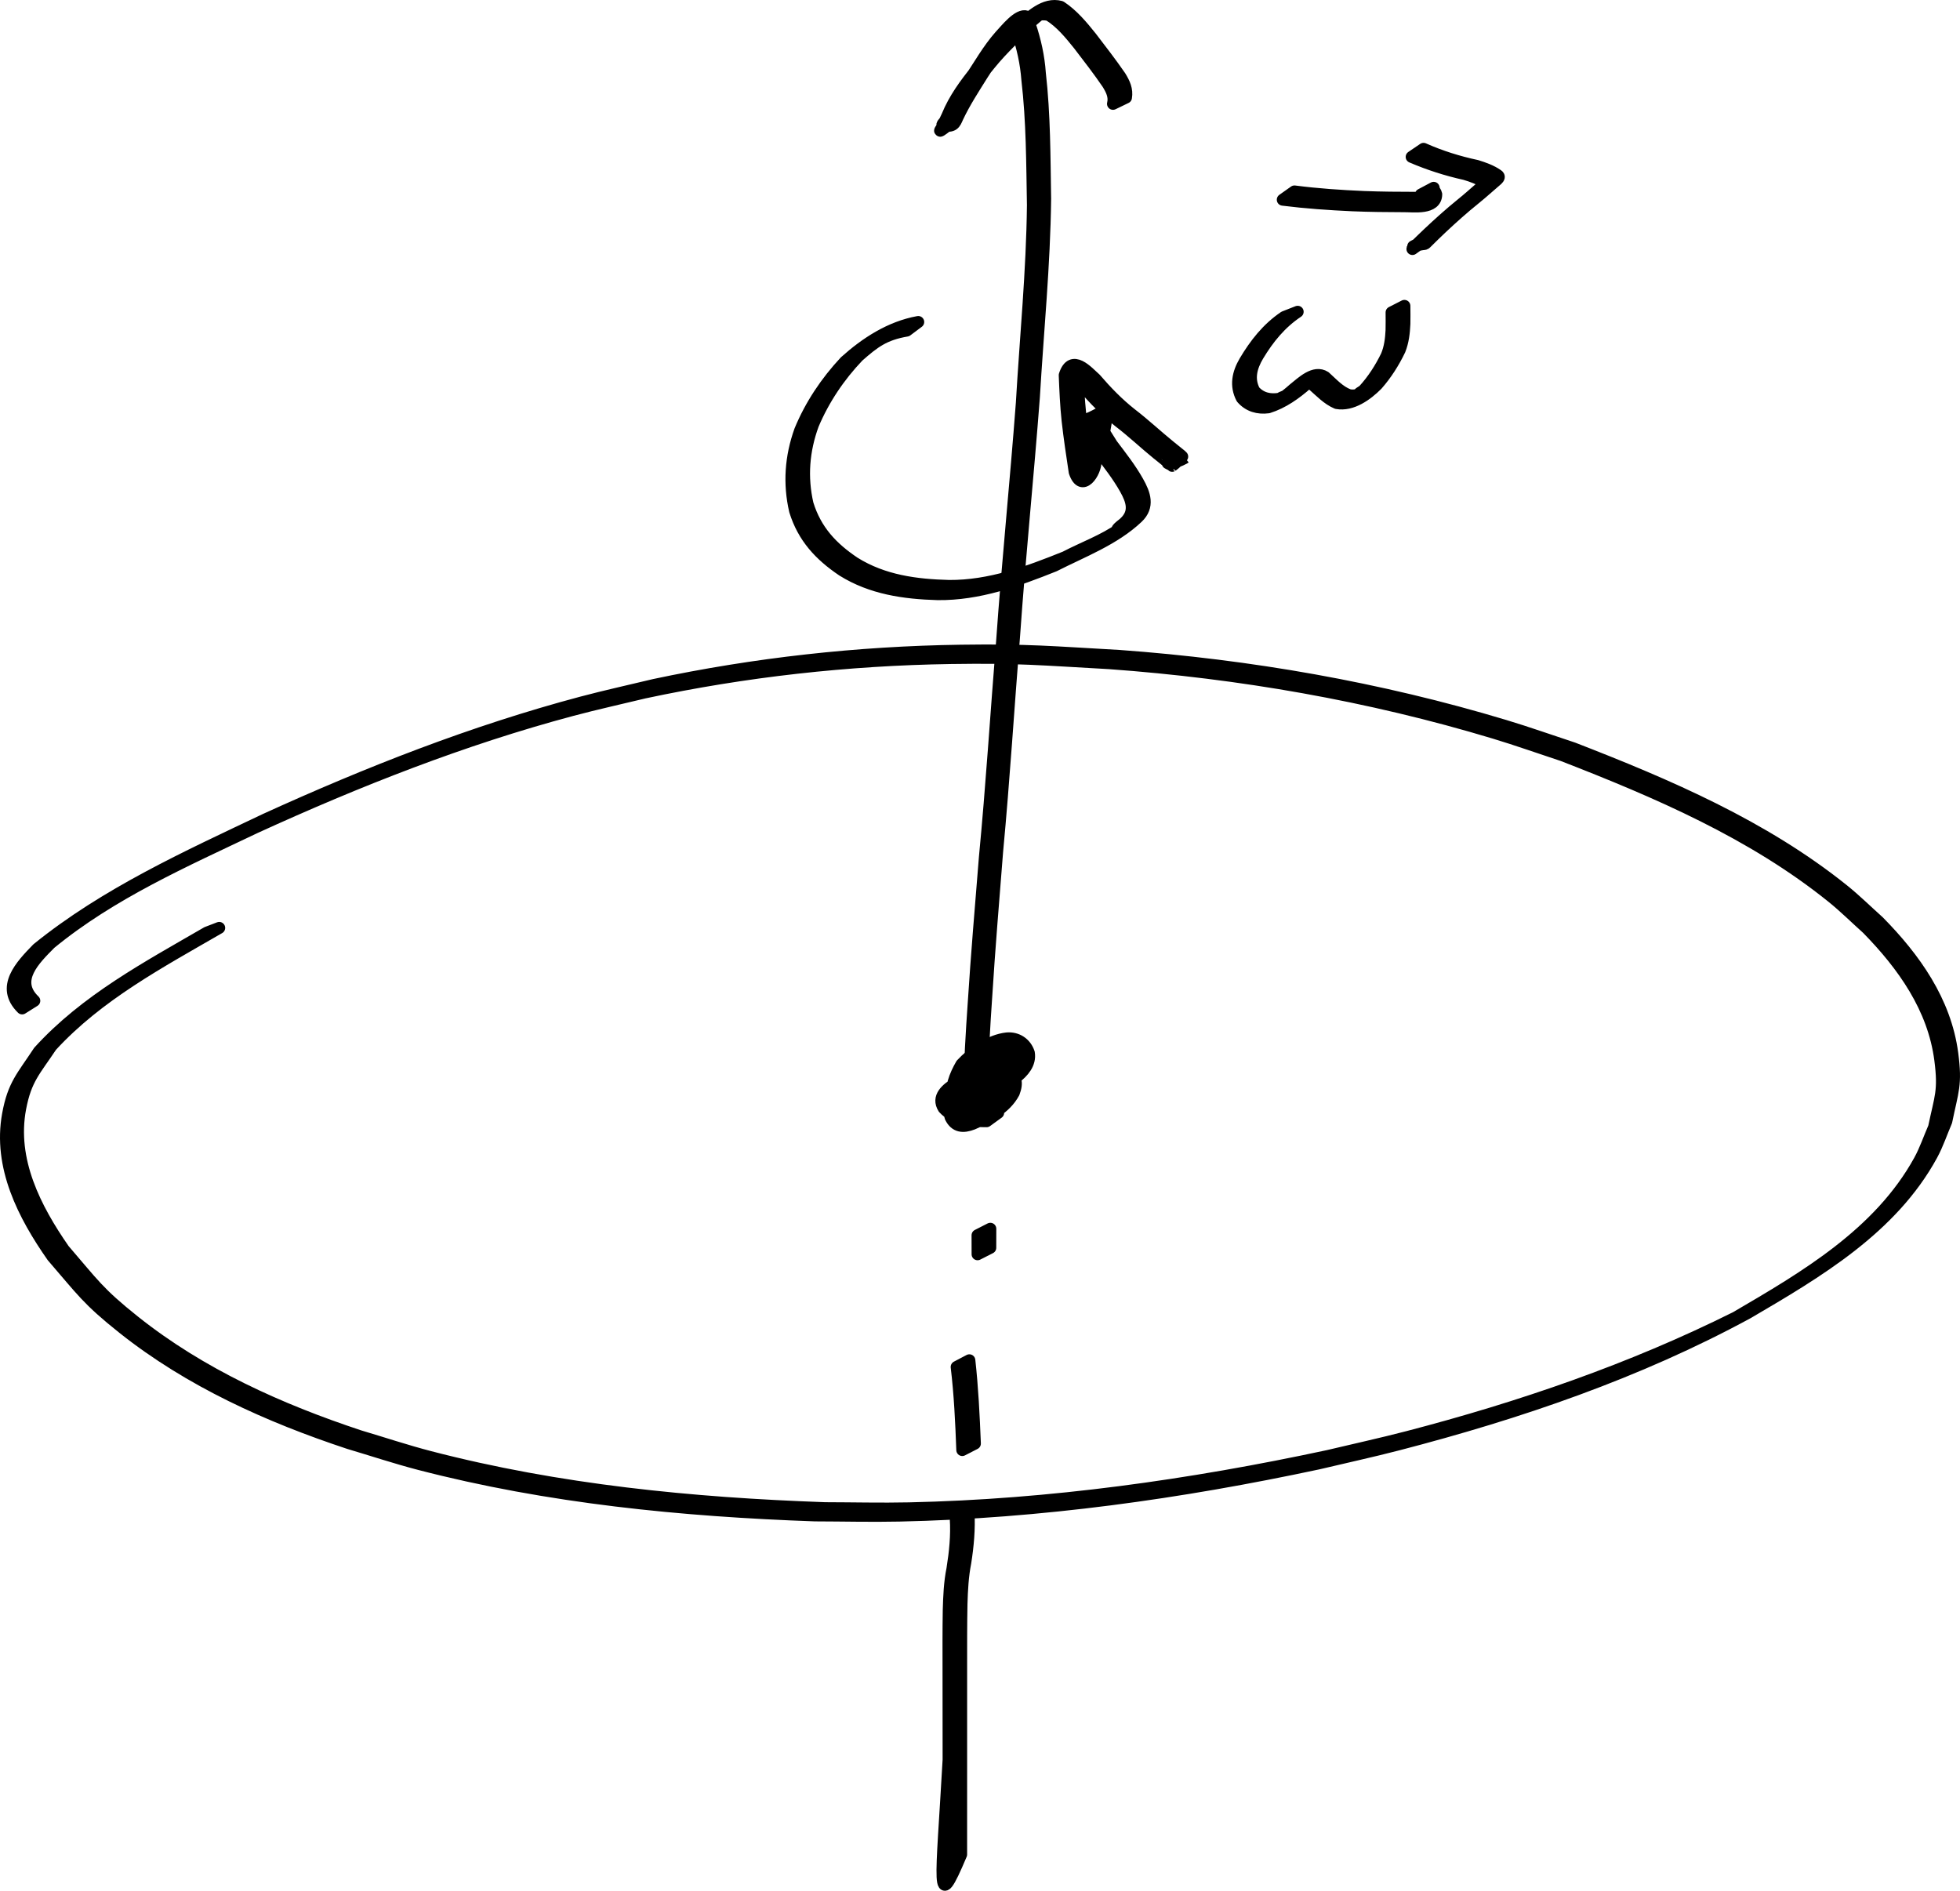
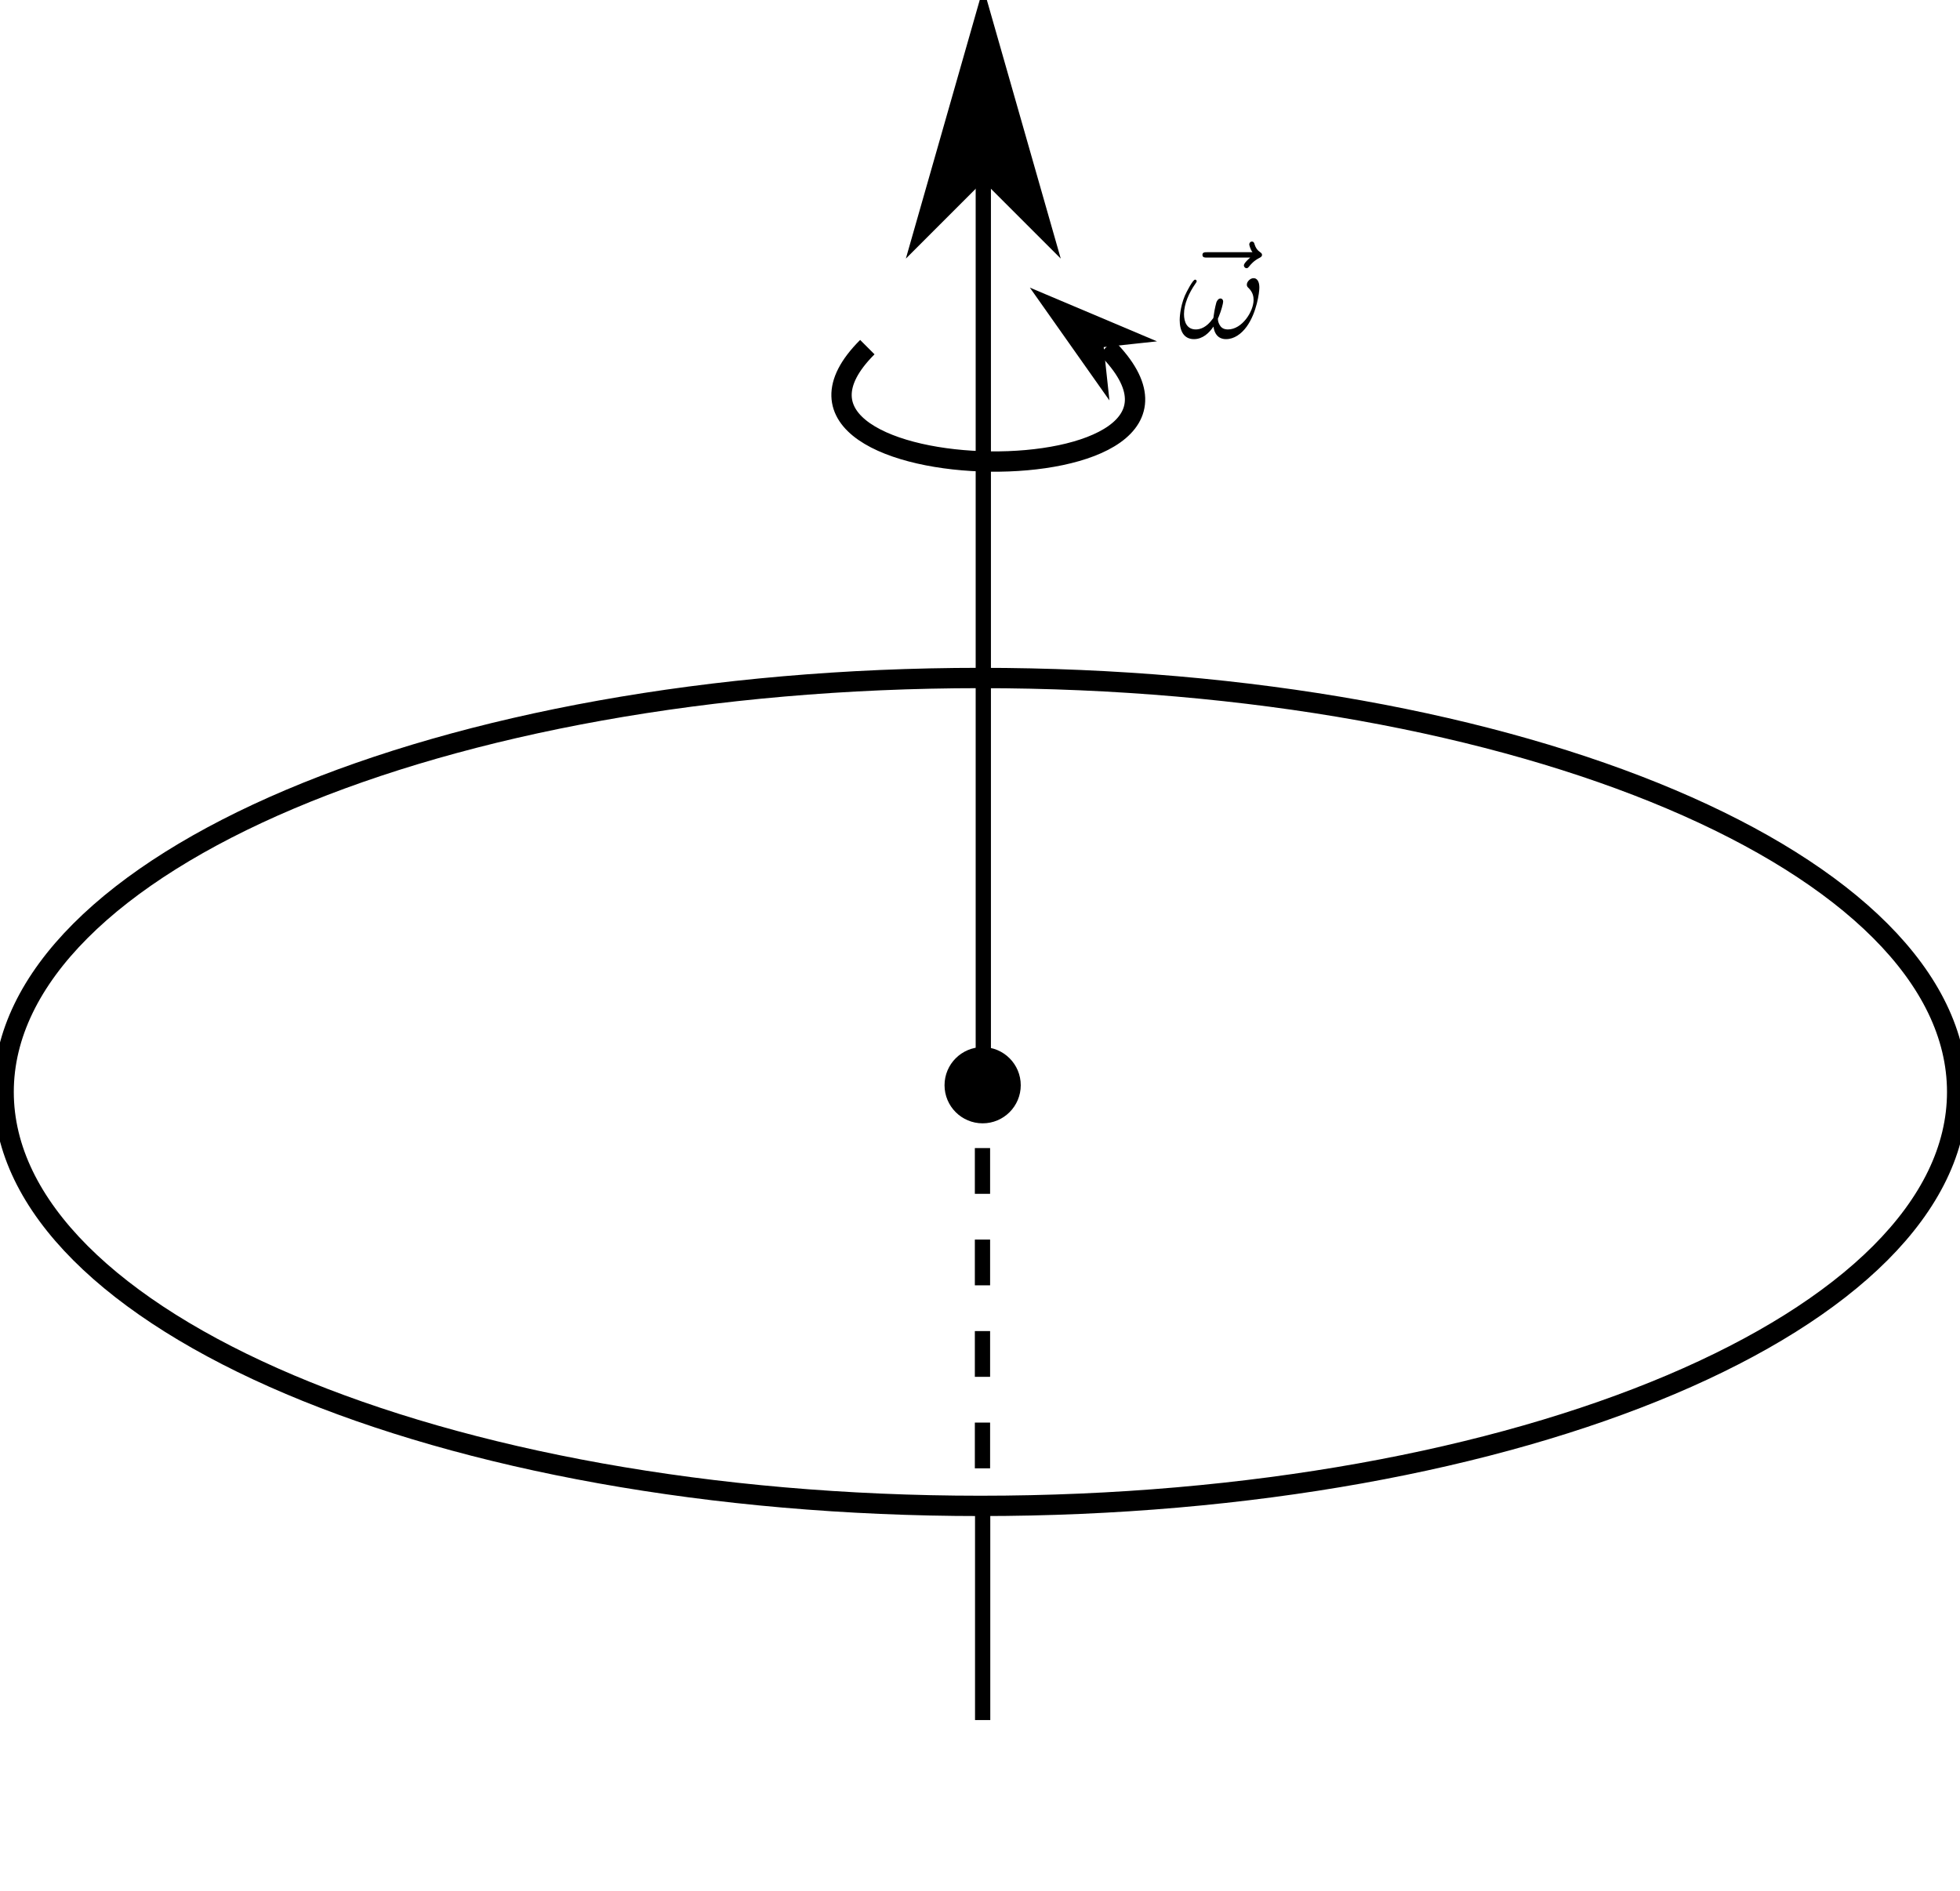
<svg xmlns="http://www.w3.org/2000/svg" width="771.115" height="743.886" id="svg2902" version="1.0">
  <defs id="defs2904">
-     </defs>
-   <g id="layer1" transform="translate(92.81667,-230.0434)">
-     <path style="fill:#000000;fill-opacity:1;fill-rule:nonzero;stroke:#000000;stroke-width:4.7;stroke-linecap:round;stroke-linejoin:round;stroke-miterlimit:4;stroke-opacity:1;stroke-dasharray:none;stroke-dashoffset:0" id="path2912" d="m -84.104,626.785 c -8.56,-8.409 -0.446,-16.84 6.005,-23.479 26.868,-21.746 58.752,-36.176 89.772,-50.92 40.274,-18.356 81.642,-34.623 124.469,-46.005 9.429,-2.506 18.968,-4.582 28.452,-6.873 39.646,-8.416 80.073,-12.887 120.597,-13.469 26.829,-0.385 35.573,0.572 62.381,2.061 51.311,3.736 102.288,12.615 151.578,27.466 9.059,2.73 17.977,5.906 26.966,8.86 37.214,14.439 74.828,30.559 106.236,55.759 4.857,3.897 9.288,8.298 13.932,12.447 14.185,14.405 26.231,31.278 28.971,51.833 1.655,12.417 0.137,14.608 -2.349,26.758 -1.901,4.409 -3.404,9.011 -5.702,13.227 -15.744,28.881 -44.948,46.047 -72.346,62.096 -43.264,23.515 -90.196,39.5 -137.754,51.833 -10.393,2.695 -20.891,4.968 -31.337,7.451 -54.227,11.582 -109.351,19.317 -164.845,20.494 -11.026,0.234 -22.058,-0.051 -33.087,-0.076 -52.316,-1.856 -104.928,-7.001 -155.725,-20.217 -9.286,-2.416 -18.399,-5.458 -27.598,-8.186 C 12.884,787.379 -18.077,773.48 -44.33,752.615 -58.556,741.31 -60.602,737.75 -72.176,724.393 -83.535,708.147 -93.404,689.054 -89.659,668.498 c 2.143,-11.763 5.661,-14.875 12.14,-24.764 18.38,-20.262 42.78,-33.238 66.144,-46.789 0,0 4.802,-1.844 4.802,-1.844 l 0,0 c -23.306,13.485 -47.622,26.41 -66.058,46.492 -6.469,9.724 -10.039,12.881 -12.239,24.491 -3.869,20.419 5.926,39.437 17.162,55.615 11.523,13.345 13.525,16.865 27.705,28.163 26.171,20.852 57.054,34.736 88.612,45.184 9.185,2.726 18.282,5.764 27.554,8.177 50.754,13.206 103.323,18.344 155.596,20.177 11.022,0.021 22.047,0.301 33.067,0.062 55.486,-1.2 110.602,-8.968 164.814,-20.586 10.448,-2.494 20.949,-4.776 31.344,-7.482 44.38,-11.552 88.03,-26.518 129.11,-47.016 27.322,-15.958 56.444,-33.003 72.258,-61.701 2.303,-4.18 3.821,-8.746 5.731,-13.12 2.527,-12.035 4.053,-14.227 2.457,-26.551 -2.649,-20.458 -14.63,-37.26 -28.698,-51.618 -4.621,-4.143 -9.03,-8.536 -13.864,-12.428 -31.304,-25.206 -68.839,-41.322 -105.977,-55.741 -8.975,-2.953 -17.879,-6.131 -26.925,-8.859 -49.253,-14.855 -100.203,-23.699 -151.482,-27.405 -26.818,-1.472 -35.526,-2.422 -62.363,-2.017 -40.519,0.612 -80.939,5.117 -120.572,13.572 -9.484,2.3 -19.022,4.386 -28.452,6.901 -42.859,11.434 -84.252,27.759 -124.549,46.171 -27.853,13.273 -56.632,25.889 -80.672,45.61 -6.191,6.253 -14.729,14.496 -6.303,22.583 0,0 -4.79,3.009 -4.79,3.009 z" />
-     <path style="fill:#000000;fill-opacity:1;fill-rule:nonzero;stroke:#000000;stroke-width:4.7;stroke-linecap:round;stroke-linejoin:round;stroke-miterlimit:4;stroke-opacity:1;stroke-dasharray:none;stroke-dashoffset:0" id="path2914" d="m 295.322,671.166 c -5.86,0.027 -12.715,-0.572 -16.869,-5.14 -2.782,-4.38 1.202,-7.611 4.735,-9.752 6.228,-3.812 12.472,-5.973 19.676,-4.69 4.32,1.617 4.686,4.398 3.186,8.385 -3.327,6.179 -9.946,9.494 -16.15,12.206 -3.807,1.484 -6.854,1.217 -8.715,-2.546 -1.31,-3.908 0.554,-7.305 3.142,-10.133 3.527,-2.504 8.907,-7.43 13.257,-4.127 2.531,2.786 -0.166,6.251 -1.99,8.595 -3.449,2.919 -8.629,8.277 -13.153,5.256 -2.084,-2.74 -1.963,-5.667 -0.555,-8.662 2.587,-3.457 7.451,-7.224 11.92,-6.46 2.924,2.017 1.973,4.922 0.147,7.368 -3.959,3.83 -9.163,7.607 -12.186,1.876 -0.822,-5.136 1.147,-10.181 3.683,-14.558 4.419,-4.77 11.344,-9.474 17.831,-10.199 4.02,-0.358 7.441,1.913 8.68,5.7 0.698,4.175 -2.232,7.476 -5.334,9.849 -5.098,3.496 -9.302,6.289 -14.673,2.921 -2.629,-2.465 -2.347,-5.11 0.225,-7.427 3.821,-2.505 8.23,-6.193 11.83,-1.916 0.831,3.138 -0.7,5.806 -2.15,8.463 -0.645,1.167 -1.313,2.321 -1.999,3.464 -0.095,0.052 -0.081,0.186 -0.111,0.256 0,0 -5.274,2.2 -5.274,2.2 l 0,0 c 0.012,-0.011 0.138,-0.027 0.161,-0.151 0.713,-1.131 1.385,-2.286 2.041,-3.45 1.378,-2.483 2.935,-4.866 2.459,-7.849 -3.212,-3.692 -9.038,1.353 -1.691,-3.132 -2.585,1.825 -3.273,4.183 -0.726,6.462 5.211,3.088 8.348,-1.138 2.944,3.194 -0.507,0.407 1.134,-0.635 1.702,-0.953 3.036,-2.093 6.119,-5.24 5.625,-9.207 -1.084,-3.653 -4.52,-5.464 -8.241,-5.043 -4.671,0.695 -0.893,0.506 0.429,-1.729 0.433,-0.731 -1.48,0.836 -2.208,1.274 -0.97,0.583 -3.632,2.225 -4.519,3.003 -0.679,0.596 -1.232,1.322 -1.848,1.983 -2.567,4.176 -4.475,9.043 -3.915,14.027 0.649,1.236 1.164,2.378 2.782,2.345 0.473,-0.01 1.729,-0.612 1.393,-0.279 -0.566,0.562 -5.727,3.981 -2.125,1.099 1.637,-1.865 3.206,-4.681 0.431,-6.3 -0.794,-0.03 -2.963,0.842 -2.361,0.324 1.055,-0.907 2.357,-1.48 3.506,-2.264 0.597,-0.407 -3.377,1.986 -3.262,2.776 -1.477,2.638 -1.767,5.39 0.16,7.909 2.112,1.138 3.94,-0.161 3.489,0.269 -5.969,5.686 -2.233,0.396 -0.317,-0.213 1.612,-1.983 4.665,-5.263 2.402,-7.77 -2.712,-1.765 -8.557,1.688 -1.684,-2.118 0.54,-0.299 -1.033,0.675 -1.55,1.013 -2.547,2.594 -4.626,5.728 -3.433,9.51 1.728,3.556 4.809,3.214 8.206,1.842 0.742,-0.338 2.505,-1.78 2.226,-1.014 -0.324,0.89 -1.473,1.673 -2.406,1.51 -0.882,-0.154 1.5,-0.985 2.198,-1.546 1.824,-1.465 3.481,-3.18 4.565,-5.266 1.513,-3.656 1.517,-6.117 -2.681,-7.515 -3.338,-0.529 -6.286,-0.327 -9.587,0.457 -0.878,0.208 -2.448,1.632 -2.603,0.743 -0.172,-0.988 1.614,-1.19 2.421,-1.785 -3.246,1.796 -7.714,4.698 -5.172,8.842 4.099,4.418 10.925,4.779 16.605,4.754 0,0 -4.572,3.322 -4.572,3.322 z" />
-     <path style="fill:#000000;fill-opacity:1;fill-rule:nonzero;stroke:#000000;stroke-width:4.7;stroke-linecap:round;stroke-linejoin:round;stroke-miterlimit:4;stroke-opacity:1;stroke-dasharray:none;stroke-dashoffset:0" id="path2916" d="m 288.911,659.824 c -0.333,-11.701 0.571,-23.349 1.344,-35.012 1.221,-19.153 2.86,-38.28 4.399,-57.411 2.717,-28.301 4.479,-56.681 6.777,-85.018 2.207,-31.26 5.405,-62.438 7.757,-93.686 1.511,-25.995 4.082,-51.922 4.367,-77.972 -0.292,-16.471 -0.273,-32.978 -2.192,-49.356 -0.482,-6.465 -1.861,-12.705 -3.955,-18.82 -0.373,-1.072 -0.781,-2.133 -1.293,-3.145 -0.023,0.103 -0.305,0.307 -0.202,0.266 1.288,-0.521 2.447,-1.405 3.802,-1.712 0.496,-0.112 -0.714,0.725 -1.067,1.092 -0.94,0.979 -1.867,1.971 -2.801,2.957 -4.737,5.21 -8.249,11.464 -12.148,17.318 -3.442,5.51 -6.995,10.93 -9.772,16.814 -1.107,2.55 -1.623,3.98 -5.832,3.188 -0.621,-0.117 0.586,-1.121 0.864,-1.688 0.324,-0.661 0.628,-1.332 0.943,-1.998 2.751,-6.734 7.043,-12.579 11.592,-18.185 4.98,-6.128 10.706,-11.537 16.406,-16.967 4.622,-3.766 10.164,-9.524 16.577,-7.772 4.705,3.093 8.466,7.619 11.965,11.991 3.889,5.085 7.815,10.145 11.446,15.42 1.622,2.635 2.829,5.188 2.289,8.298 0,0 -5.114,2.476 -5.114,2.476 l 0,0 c 0.714,-2.965 -0.515,-5.375 -2.045,-7.912 -3.599,-5.278 -7.517,-10.328 -11.405,-15.395 -3.423,-4.262 -7.108,-8.773 -11.797,-11.657 -4.363,-0.905 -4.543,1.298 -0.263,-2.432 0.582,-0.507 -1.352,0.748 -1.986,1.187 -1.149,0.796 -3.488,2.826 -4.468,3.656 -5.675,5.447 -11.473,10.774 -16.446,16.908 -4.55,5.551 -8.892,11.33 -11.606,18.038 -0.038,0.083 -1.534,3.455 -1.796,3.657 -9.462,7.313 -5.632,4.261 -4.48,1.532 2.784,-5.92 6.334,-11.372 9.793,-16.915 3.906,-5.851 7.409,-12.112 12.061,-17.385 2.309,-2.443 7.203,-8.768 10.425,-7.65 0.557,1.039 0.906,2.176 1.317,3.277 2.068,6.173 3.477,12.455 3.923,18.973 1.869,16.427 1.813,32.975 2.084,49.49 -0.298,26.075 -2.893,52.024 -4.431,78.043 -2.359,31.251 -5.588,62.429 -7.77,93.695 -2.28,28.319 -4.018,56.681 -6.68,84.969 -1.507,19.113 -3.112,38.222 -4.306,57.355 -0.751,11.633 -1.68,23.252 -1.244,34.921 0,0 -5.036,2.566 -5.036,2.566 z" />
-     <path style="fill:#000000;fill-opacity:1;fill-rule:nonzero;stroke:#000000;stroke-width:4.7;stroke-linecap:round;stroke-linejoin:round;stroke-miterlimit:4;stroke-opacity:1;stroke-dasharray:none;stroke-dashoffset:0" id="path2918" d="m 296.804,713.472 c -0.02,4.93 -0.014,2.434 -0.017,7.487 0,0 -5.002,2.549 -5.002,2.549 l 0,0 c -0.003,-5.045 0.003,-2.555 -0.017,-7.47 0,0 5.036,-2.566 5.036,-2.566 z" />
-     <path style="fill:#000000;fill-opacity:1;fill-rule:nonzero;stroke:#000000;stroke-width:4.7;stroke-linecap:round;stroke-linejoin:round;stroke-miterlimit:4;stroke-opacity:1;stroke-dasharray:none;stroke-dashoffset:0" id="path2920" d="m 288.554,765.213 c 1.205,10.886 1.735,21.831 2.178,32.77 0,0 -4.963,2.553 -4.963,2.553 l 0,0 c -0.401,-10.918 -0.914,-21.844 -2.21,-32.699 0,0 4.995,-2.624 4.995,-2.624 z" />
-     <path style="fill:#000000;fill-opacity:1;fill-rule:nonzero;stroke:#000000;stroke-width:4.7;stroke-linecap:round;stroke-linejoin:round;stroke-miterlimit:4;stroke-opacity:1;stroke-dasharray:none;stroke-dashoffset:0" id="path2922" d="m 288.232,824.9 c 0.354,6.721 -0.233,13.299 -1.282,19.921 -1.055,5.339 -1.319,10.764 -1.485,16.188 -0.159,8.182 -0.135,16.366 -0.138,24.549 0.004,11.428 -7e-4,22.857 0.001,34.285 -0.004,13.268 -9.3e-4,26.536 -0.006,39.804 -10.149,24.052 -7.677,11.8 -4.941,-37.283 -0.004,-11.423 -0.018,-22.847 -0.03,-34.27 -0.009,-8.181 -0.05,-16.362 0.087,-24.542 0.155,-5.444 0.366,-10.898 1.453,-16.253 1.055,-6.594 1.738,-13.135 1.306,-19.833 0,0 5.036,-2.566 5.036,-2.566 l 8e-5,0 z" />
-     <path style="fill:#000000;fill-opacity:1;fill-rule:nonzero;stroke:#000000;stroke-width:4.7;stroke-linecap:round;stroke-linejoin:round;stroke-miterlimit:4;stroke-opacity:1;stroke-dasharray:none;stroke-dashoffset:0" id="path2924" d="m 263.917,360.111 c -8.863,1.515 -12.794,4.553 -19.09,10.09 -7.49,7.854 -13.579,16.904 -17.794,26.891 -3.743,10.235 -4.557,20.664 -2.137,31.237 3.212,10.414 9.597,17.222 18.452,23.145 11.348,7.067 24.156,8.762 37.227,9.095 16.053,0.103 31.031,-5.422 45.694,-11.336 7.137,-3.728 15.086,-6.576 21.715,-11.251 0.344,-0.242 -1.463,0.646 -1.225,0.299 0.691,-1.009 1.808,-1.648 2.712,-2.471 4.607,-4.201 3.142,-8.692 0.428,-13.515 -2.888,-5.127 -6.545,-9.784 -10.106,-14.46 -2.084,-3.303 -4.022,-6.644 -6.507,-9.677 -2.497,-2.812 -0.076,-2.026 4.816,-4.642 2.941,-1.573 -1.721,1.016 -3.101,1.799 6.183,-3.878 8.291,-4.421 6.972,2.4 -0.662,4.694 -2.426,9.083 -3.735,13.612 0.133,4.591 -5.4,12.87 -8.247,4.425 -1.02,-6.727 -2.033,-13.471 -2.792,-20.24 -0.638,-5.934 -0.891,-11.897 -1.129,-17.858 2.768,-8.709 9.183,-1.067 12.054,1.427 4.32,5.026 8.87,9.728 14.081,13.839 5.257,4.031 10.072,8.569 15.222,12.741 1.466,1.186 2.933,2.371 4.401,3.555 1.066,0.86 1.341,1.079 1.34,1.08 -1.793,1.005 -3.777,1.622 -5.666,2.432 -0.303,-0.159 -0.606,-0.319 -0.909,-0.478 0,0 4.762,-3.108 4.762,-3.108 l 0,0 c 0.315,0.178 0.63,0.356 0.946,0.534 -1.319,1.215 -2.497,2.605 -3.958,3.645 -0.022,0.015 -5.508,-4.54 -5.696,-4.662 -5.142,-4.173 -9.927,-8.741 -15.194,-12.751 -5.199,-4.136 -9.775,-8.83 -14.124,-13.841 -1.564,-1.35 -3.051,-2.876 -4.647,-4.178 -0.303,-0.247 -1.234,-0.308 -0.996,-0.618 0.988,-1.28 2.441,-2.141 3.8,-3.017 0.248,-0.16 -0.245,0.537 -0.367,0.805 0.154,5.959 0.441,11.918 1.048,17.85 0.749,6.728 1.8,13.418 2.792,20.107 0.173,0.531 0.286,1.084 0.518,1.592 0.155,0.338 0.868,0.636 0.629,0.922 -6.367,7.623 -3.373,1.055 -2.978,-1.779 1.302,-4.521 3.094,-8.886 3.752,-13.568 0.099,-0.474 0.631,-2.779 0.597,-3.433 -0.02,-0.384 -0.59,-0.822 -0.329,-1.104 5.909,-6.372 5.448,-3.702 3.163,-2.375 -1.915,1.098 -3.807,2.239 -5.746,3.294 -3.319,1.807 2.87,-4.655 3.6,-1.329 2.454,3.06 4.402,6.405 6.484,9.712 3.559,4.709 7.235,9.381 10.138,14.53 2.78,4.908 4.545,9.801 -0.116,14.199 -9.146,8.639 -21.669,13.339 -32.731,18.961 -14.716,5.889 -29.749,11.339 -45.842,11.165 -13.161,-0.379 -26.038,-2.194 -37.443,-9.327 -8.933,-6.025 -15.408,-12.982 -18.672,-23.502 -2.472,-10.669 -1.722,-21.192 1.994,-31.553 4.158,-10.065 10.249,-19.144 17.683,-27.115 8.174,-7.359 17.816,-13.598 28.785,-15.583 0,0 -4.524,3.386 -4.524,3.386 z" />
-     <path style="fill:#000000;fill-opacity:1;fill-rule:nonzero;stroke:#000000;stroke-width:4.7;stroke-linecap:round;stroke-linejoin:round;stroke-miterlimit:4;stroke-opacity:1;stroke-dasharray:none;stroke-dashoffset:0" id="path2926" d="m 417.723,352.7 c -6.699,4.464 -11.546,10.438 -15.638,17.246 -2.643,4.467 -3.895,9.156 -1.422,13.9 2.669,2.98 6.241,3.717 10.017,3.052 1.223,-1.134 7.985,-2.556 0.637,0.012 -0.632,0.221 1.109,-0.751 1.643,-1.153 1.239,-0.934 2.048,-1.666 3.21,-2.672 3.289,-2.612 8.1,-7.407 12.294,-4.723 2.905,2.606 5.638,5.727 9.362,7.104 1.77,0.423 3.546,0.034 5.191,-0.692 0.614,-0.271 2.384,-1.233 1.766,-0.97 -0.988,0.42 -1.839,1.711 -2.879,1.443 -0.808,-0.208 1.216,-1.143 1.823,-1.715 3.649,-3.989 6.608,-8.615 8.974,-13.468 1.357,-3.191 1.78,-6.645 1.946,-10.078 0.062,-2.342 0.031,-4.686 0.013,-7.029 0,0 5.051,-2.578 5.051,-2.578 l 0,0 c 0.016,2.35 0.067,4.702 0.008,7.052 -0.157,3.496 -0.557,7.018 -1.868,10.294 -2.35,4.904 -5.306,9.568 -8.903,13.652 -3.939,3.971 -9.915,8.318 -15.831,7.245 -3.683,-1.563 -6.445,-4.567 -9.421,-7.168 -0.322,-0.17 -0.616,-0.411 -0.967,-0.509 -0.382,-0.106 -1.454,0.204 -1.186,-0.089 0.998,-1.091 2.454,-1.654 3.617,-2.567 1.793,-1.407 -5.237,2.903 -3.744,2.665 -4.491,3.951 -9.499,7.546 -15.268,9.346 -3.972,0.537 -7.708,-0.505 -10.401,-3.643 -2.558,-4.904 -1.546,-9.754 1.202,-14.433 4.079,-6.85 8.82,-12.921 15.514,-17.465 0,0 5.261,-2.059 5.261,-2.059 z" />
-     <path style="fill:#000000;fill-opacity:1;fill-rule:nonzero;stroke:#000000;stroke-width:4.7;stroke-linecap:round;stroke-linejoin:round;stroke-miterlimit:4;stroke-opacity:1;stroke-dasharray:none;stroke-dashoffset:0" id="path2928" d="m 416.465,305.36 c 9.092,1.187 18.24,1.79 27.395,2.188 6.788,0.264 13.581,0.31 20.373,0.318 2.061,0.002 4.122,-0.003 6.182,-0.013 0.404,-0.002 1.567,-0.203 1.213,-0.007 -4.816,2.671 -4.685,3.376 -4.474,1.184 -0.213,-0.757 -0.678,-1.122 -0.876,-1.936 -0.029,-0.164 -0.059,-0.328 -0.089,-0.491 0,0 5.036,-2.674 5.036,-2.674 l 0,0 c 0.025,0.155 0.049,0.31 0.074,0.465 0.17,0.827 0.78,1.212 0.941,2.075 -0.051,6.019 -9.017,4.667 -12.576,4.712 -6.785,-0.028 -13.571,-0.076 -20.35,-0.363 -9.175,-0.421 -18.339,-1.056 -27.456,-2.2 0,0 4.605,-3.259 4.605,-3.259 z" />
-     <path style="fill:#000000;fill-opacity:1;fill-rule:nonzero;stroke:#000000;stroke-width:4.7;stroke-linecap:round;stroke-linejoin:round;stroke-miterlimit:4;stroke-opacity:1;stroke-dasharray:none;stroke-dashoffset:0" id="path2930" d="m 467.249,288.6 c 6.712,2.993 13.724,5.179 20.903,6.709 2.851,0.881 5.737,1.902 8.204,3.623 0.846,0.554 0.52,1.103 -0.14,1.761 -2.954,2.505 -5.804,5.132 -8.83,7.566 -4.536,3.642 -8.864,7.532 -13.105,11.511 -1.888,1.794 -3.763,3.603 -5.607,5.443 -1.502,1.509 -0.112,0.178 -5.5,1.76 0,0 5.027,-2.667 5.027,-2.667 l 0,0 c -5.085,3.354 -6.408,4.72 -4.795,3.089 1.858,-1.853 3.754,-3.668 5.653,-5.48 4.234,-3.994 8.564,-7.888 13.088,-11.553 3.021,-2.418 5.84,-5.042 8.803,-7.496 0.546,-0.522 1.389,-0.35 0.599,-0.868 -2.426,-1.649 -5.23,-2.655 -8.025,-3.477 -7.187,-1.59 -14.188,-3.842 -20.958,-6.745 0,0 4.682,-3.177 4.682,-3.177 z" />
+     <marker orient="auto" refY="0.0" refX="0.0" id="Arrow1Lstart" style="overflow:visible">
+       <path id="path4484" d="M 0.0,0.0 L 5.0,-5.0 L -12.5,0.0 L 5.0,5.0 L 0.0,0.0 z " style="fill-rule:evenodd;stroke:#000000;stroke-width:1.0pt;marker-start:none" transform="scale(0.8) translate(12.5,0)" />
+     </marker>
+     <marker style="overflow:visible;" id="Arrow1Lend" refX="0.0" refY="0.0" orient="auto">
+       <path transform="scale(0.8) rotate(180) translate(12.5,0)" style="fill-rule:evenodd;stroke:#000000;stroke-width:1.0pt;marker-start:none;" d="M 0.0,0.0 L 5.0,-5.0 L -12.5,0.0 L 5.0,5.0 L 0.0,0.0 z " id="path4487" />
+     </marker>
+     <marker style="overflow:visible" id="Arrow1Lend-2" refX="0" refY="0" orient="auto">
+       <path transform="matrix(-0.8,0,0,-0.8,-10,0)" style="fill-rule:evenodd;stroke:#000000;stroke-width:1pt;marker-start:none" d="M 0,0 5,-5 -12.5,0 5,5 0,0 z" id="path4487-2" />
+     </marker>
+     <marker style="overflow:visible" id="Arrow1Lend-1" refX="0" refY="0" orient="auto">
+       <path transform="matrix(-0.8,0,0,-0.8,-10,0)" style="fill-rule:evenodd;stroke:#000000;stroke-width:1pt;marker-start:none" d="M 0,0 5,-5 -12.5,0 5,5 0,0 z" id="path4487-0" />
+     </marker>
+   </defs>
+   <g transform="translate(92.81667,-230.0434)" id="layer1">
+     <path transform="translate(-82.81667,230.0434)" d="m 760,429.601 c 0,89.897 -172.16,162.857 -384.286,162.857 -212.126,0 -384.286,-72.96 -384.286,-162.857 C -8.571,339.704 163.589,266.743 375.714,266.743 587.84,266.743 760,339.704 760,429.601 z" id="path3967" style="fill:none;stroke:#000000;stroke-width:8;stroke-linecap:round;stroke-linejoin:round;stroke-miterlimit:4;stroke-opacity:1;stroke-dasharray:none;stroke-dashoffset:0" />
+     <path id="path4479" d="m 294.04,653.93 0,-417.143" style="fill:none;stroke:#000000;stroke-width:6;stroke-miterlimit:4;stroke-opacity:1;stroke-dasharray:none;marker-end:url(#Arrow1Lend)" />
+     <path id="path4479-6" d="m 293.714,819.127 0,-165.313" style="fill:none;stroke:#000000;stroke-width:6;stroke-miterlimit:4;stroke-opacity:1;stroke-dasharray:18,18;stroke-dashoffset:24.6;marker-end:none" />
+     <path id="path4479-6-1" d="m 293.785,906.76 0,-83.083" style="fill:none;stroke:#000000;stroke-width:6;stroke-miterlimit:4;stroke-opacity:1;stroke-dasharray:none;stroke-dashoffset:0;marker-end:none" />
+     <path transform="translate(-92.5298,230.0434)" d="m 398.302,426.957 c 0,6.62 -5.372,11.992 -11.992,11.992 -6.62,0 -11.992,-5.372 -11.992,-11.992 0,-6.62 5.372,-11.992 11.992,-11.992 6.62,0 11.992,5.372 11.992,11.992 z" id="path5208" style="fill:#000000;fill-opacity:1;stroke:#000000;stroke-width:6;stroke-linecap:round;stroke-linejoin:round;stroke-miterlimit:4;stroke-opacity:1;stroke-dasharray:none;stroke-dashoffset:24.6" />
+     <g id="g5234" transform="translate(72,216)">
+       <g word-spacing="normal" letter-spacing="normal" font-size-adjust="none" font-stretch="normal" font-weight="normal" font-variant="normal" font-style="normal" fill-rule="even-odd" stroke-miterlimit="10.433" xml:space="preserve" transform="matrix(1.062695,0,0,-1.062695,-185.9716,578.3365)" id="content" style="font-style:normal;font-variant:normal;font-weight:normal;font-stretch:normal;letter-spacing:normal;word-spacing:normal;text-anchor:start;fill:none;stroke:#000000;stroke-linecap:butt;stroke-linejoin:miter;stroke-miterlimit:10.433;stroke-opacity:1;stroke-dasharray:none;stroke-dashoffset:0">
+         <path id="path5237" d="m 482.75,435.64 -0.07,-0.06 -0.07,-0.07 -0.08,-0.07 -0.08,-0.07 -0.09,-0.08 -0.09,-0.08 -0.09,-0.09 -0.09,-0.09 -0.1,-0.09 -0.09,-0.09 -0.2,-0.19 -0.19,-0.19 -0.19,-0.21 -0.09,-0.1 -0.09,-0.1 -0.09,-0.1 -0.08,-0.11 -0.08,-0.1 -0.08,-0.1 -0.07,-0.1 -0.06,-0.1 -0.06,-0.1 -0.05,-0.1 -0.05,-0.1 -0.04,-0.09 -0.03,-0.1 -0.02,-0.09 -0.02,-0.09 0,-0.08 c 0,-0.5 0.5,-1 1,-1 0.44,0 0.69,0.35 0.94,0.65 0.6,0.75 1.74,2.14 3.94,3.24 0.35,0.2 0.84,0.45 0.84,1.05 0,0.49 -0.34,0.74 -0.69,0.99 -1.1,0.75 -1.65,1.64 -2.05,2.84 -0.1,0.45 -0.3,1.1 -0.99,1.1 -0.7,0 -1,-0.65 -1,-1.05 0,-0.25 0.4,-1.84 1.2,-2.89 h -16.79 c -0.85,0 -1.74,0 -1.74,-0.99 0,-1 0.89,-1 1.74,-1 z" style="fill:#000000;stroke-width:0" />
+         <path id="path5239" d="m 469.15,410.09 0.05,-0.29 0.05,-0.28 0.06,-0.27 0.07,-0.26 0.07,-0.26 0.08,-0.24 0.09,-0.23 0.09,-0.22 0.11,-0.22 0.1,-0.2 0.12,-0.19 0.12,-0.19 0.13,-0.18 0.13,-0.16 0.14,-0.16 0.15,-0.15 0.15,-0.14 0.16,-0.13 0.16,-0.12 0.17,-0.11 0.18,-0.1 0.18,-0.1 0.19,-0.08 0.19,-0.07 0.2,-0.07 0.21,-0.06 0.21,-0.05 0.21,-0.04 0.22,-0.03 0.23,-0.02 0.23,-0.01 0.23,-0.01 c 2.94,0 5.63,1.89 7.62,4.64 3.74,5.18 4.69,12.7 4.69,14.39 0,3.54 -1.85,3.54 -2.14,3.54 -1.25,0 -2.5,-1.3 -2.5,-2.4 0,-0.64 0.3,-0.94 0.75,-1.34 1.59,-1.64 1.75,-3.24 1.75,-4.33 0,-4.24 -4.24,-10.91 -9.47,-10.91 -0.45,0 -1.84,0 -2.74,1.14 -0.6,0.8 -1,1.75 -1,2.75 0,0.14 0,0.24 0.3,0.79 0.95,2.24 1.65,4.98 1.65,5.63 0,0.6 -0.35,1.15 -1.05,1.15 -0.55,0 -0.99,-0.45 -1.39,-1.25 -0.1,-0.25 -0.7,-2.44 -1.05,-5.03 -0.1,-0.9 -0.1,-1 -0.45,-1.34 -2.19,-3.04 -4.48,-3.84 -6.18,-3.84 -3.28,0 -4.38,2.74 -4.38,5.68 0,3.73 1.85,7.87 4.19,11.21 0.5,0.69 0.5,0.79 0.5,0.94 0,0.4 -0.31,0.6 -0.6,0.6 -0.8,0 -3.09,-4.38 -3.79,-5.98 -1.84,-4.43 -1.89,-8.52 -1.89,-8.96 0,-3.99 1.49,-7.08 5.28,-7.08 3.23,0 5.63,2.29 7.22,4.64 z" style="fill:#000000;stroke-width:0" />
+       </g>
+     </g>
+     <path style="fill:none;stroke:#000000;stroke-width:8;stroke-miterlimit:4;stroke-opacity:1;stroke-dasharray:none" d="m 248.415,366.611 c -58.233,58.233 155.806,61.799 94.007,0" id="path5267" />
+     <g id="g5483" transform="matrix(-0.03722454,-0.3653718,0.3653718,-0.03722454,160.3917,379.7625)">
+       <path style="fill-rule:evenodd;stroke:#000000;stroke-width:6.4pt;marker-start:none" d="M -10.062,489.676 -9.801,534.93 46.179,432.782 -55.316,489.937 -10.062,489.676 z" id="path5489" />
+     </g>
  </g>
</svg>
